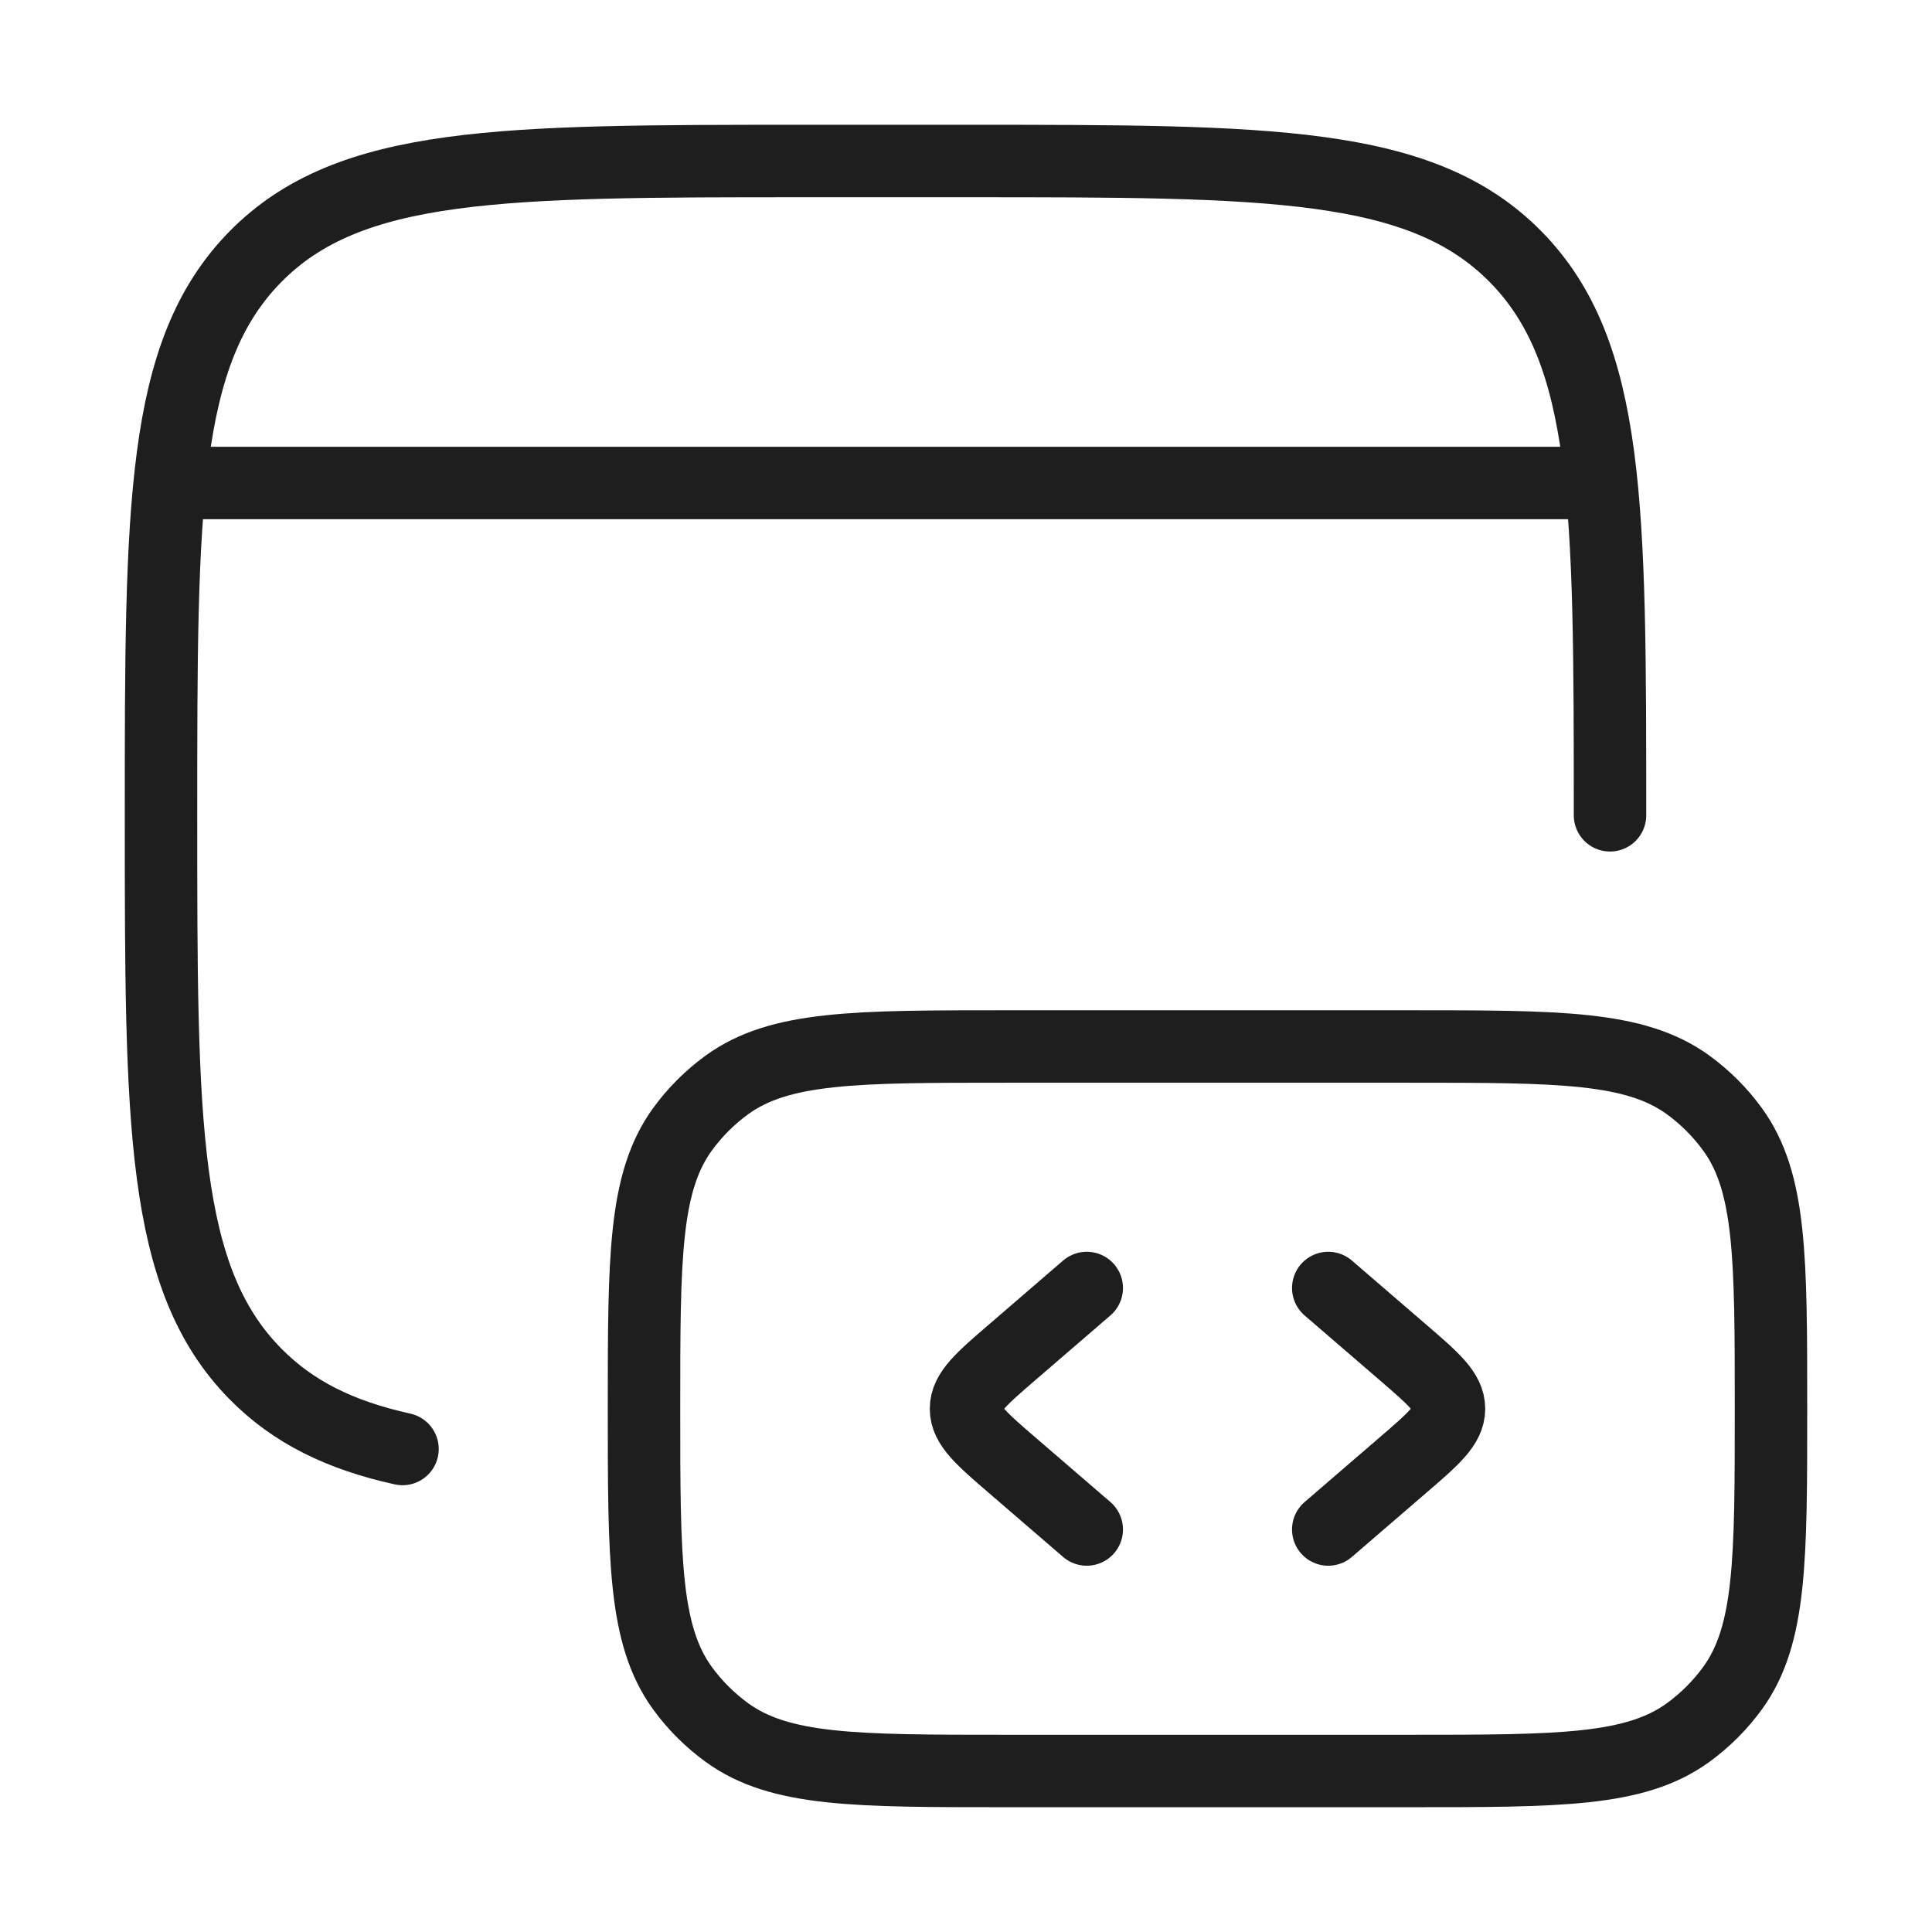
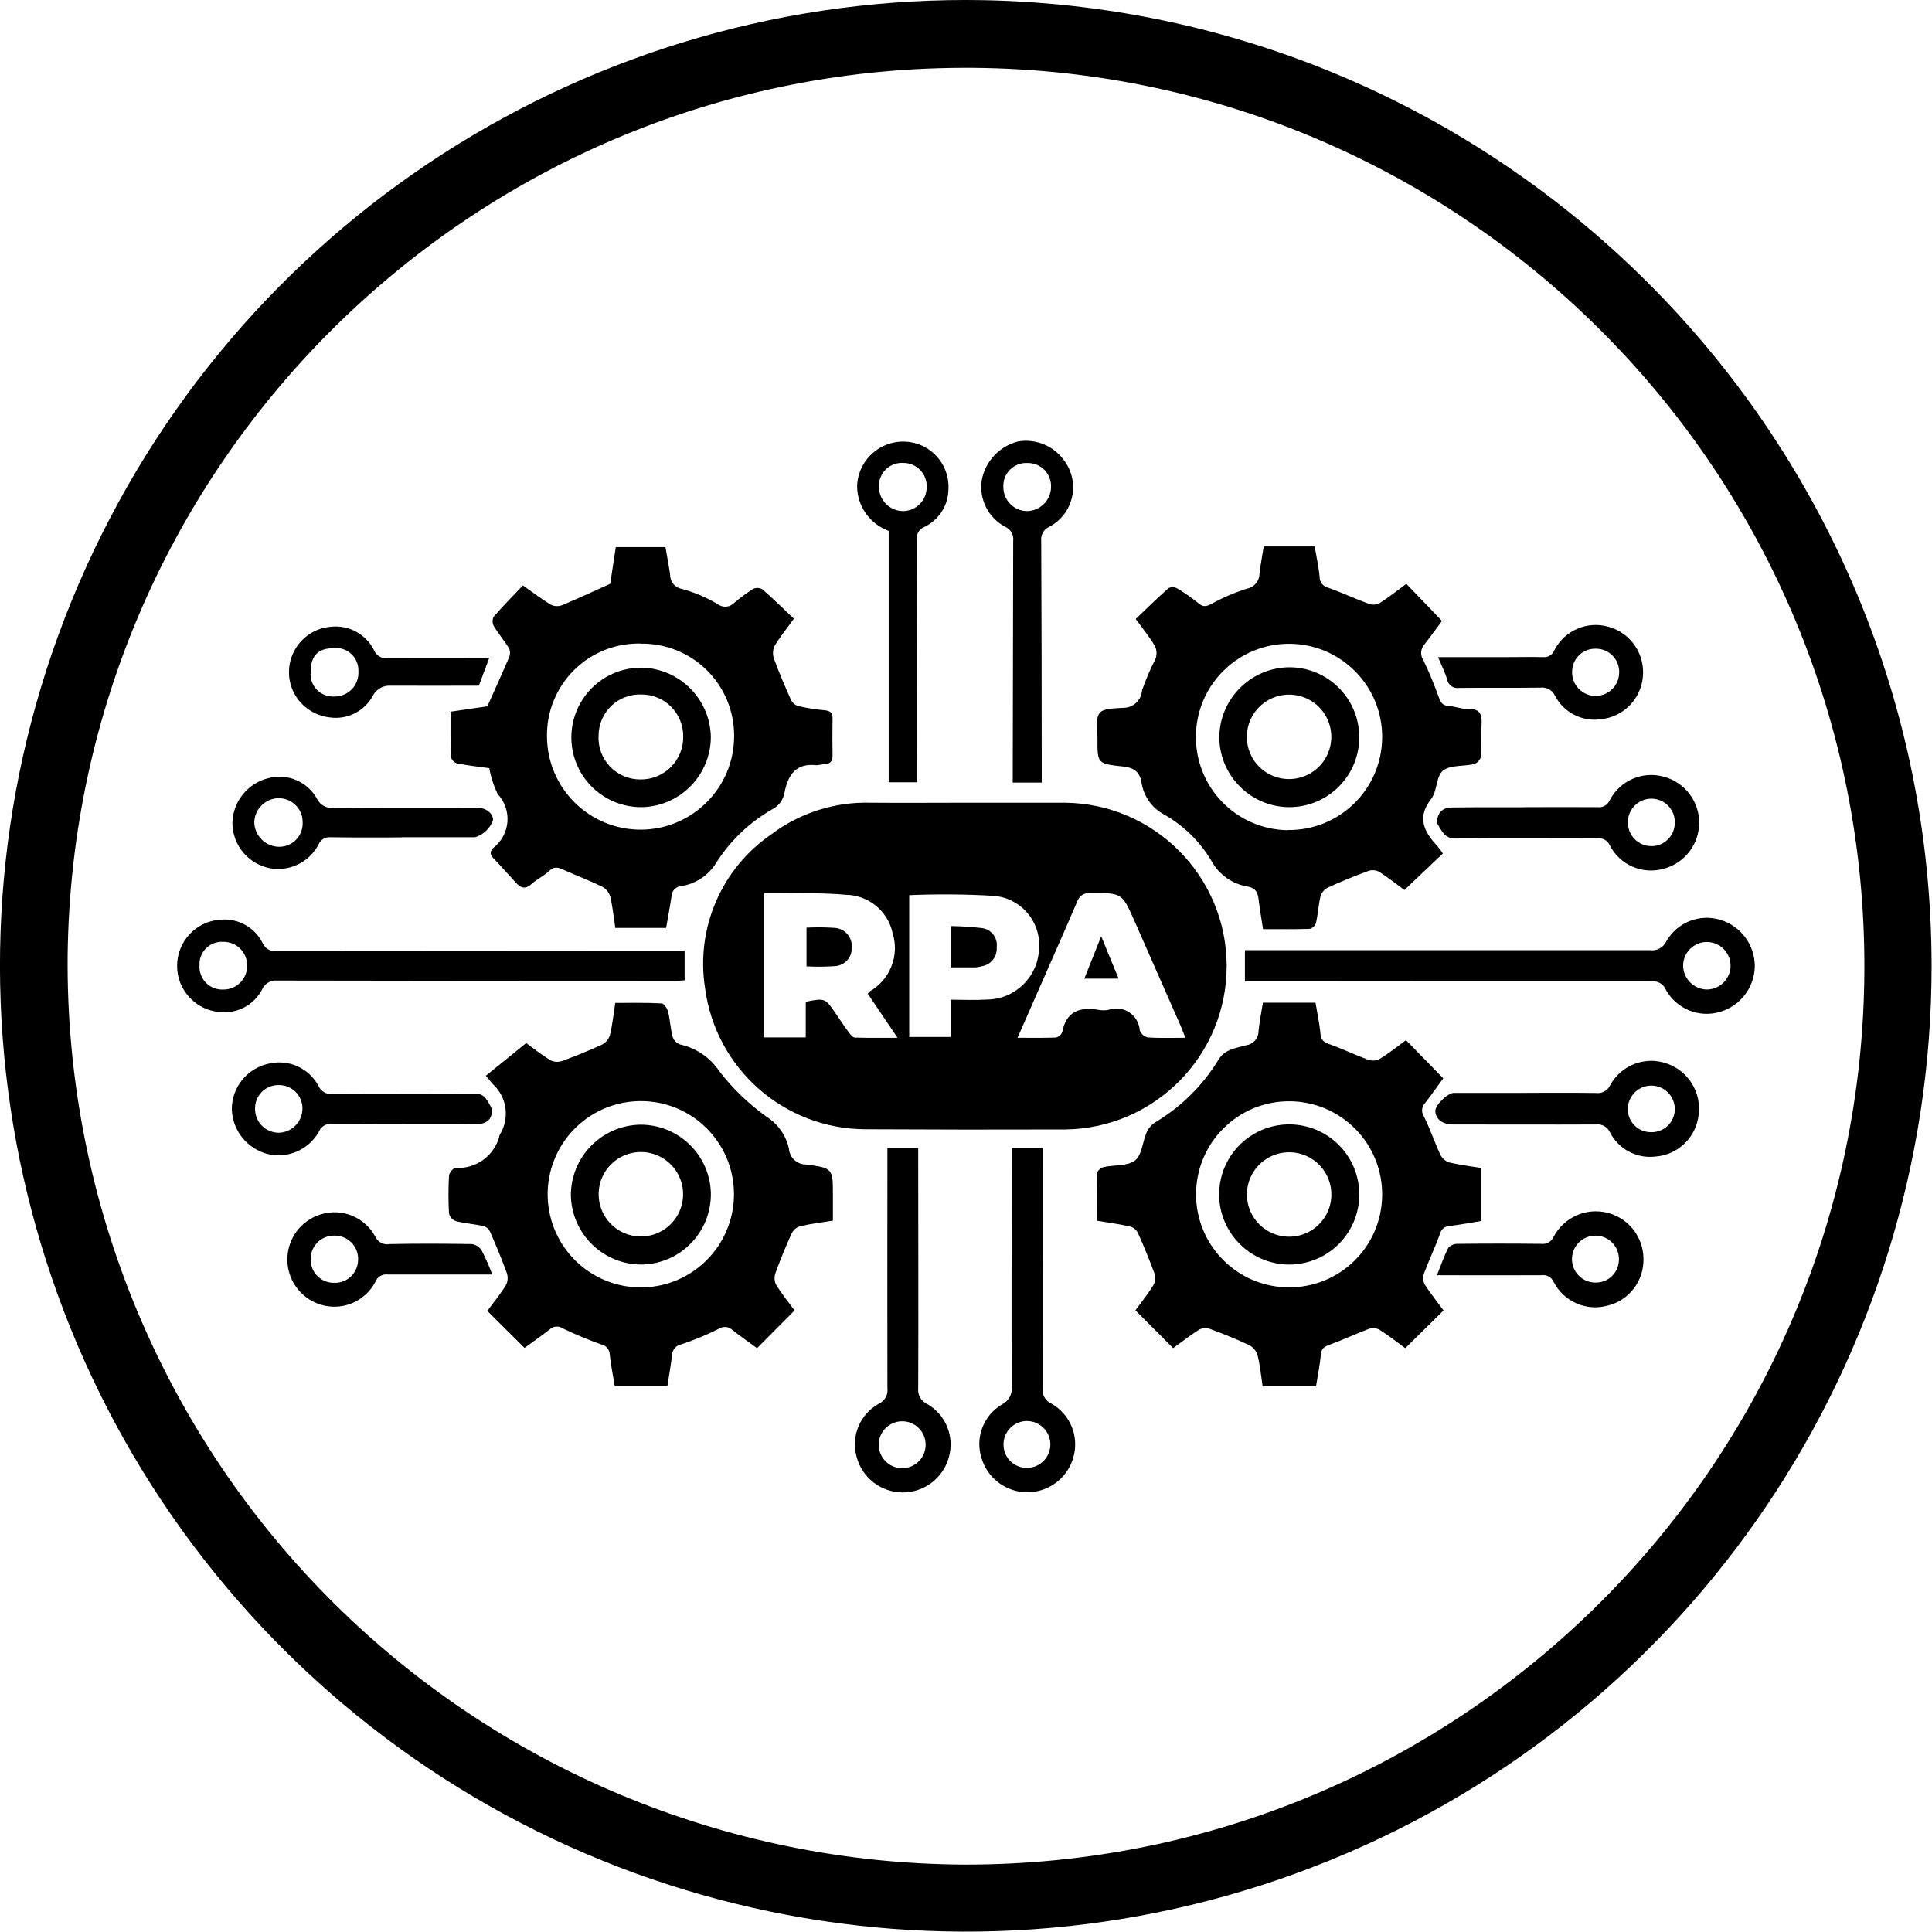
- <svg xmlns="http://www.w3.org/2000/svg" width="80" height="80" viewBox="0 0 80 80" fill="none">
-   <path d="M66.667 33.76C66.667 20.987 66.667 14.603 62.76 10.633C58.853 6.663 52.57 6.667 40 6.667H33.333C20.763 6.667 14.477 6.667 10.573 10.633C6.67 14.6 6.667 20.987 6.667 33.76C6.667 46.533 6.667 52.917 10.573 56.887C12.14 58.477 14.087 59.43 16.667 60" stroke="#1E1E1E" stroke-width="3" stroke-linecap="round" stroke-linejoin="round" />
-   <path d="M73.333 58.333C73.333 52.083 73.333 48.96 71.743 46.767C71.229 46.059 70.607 45.437 69.9 44.923C67.707 43.333 64.583 43.333 58.333 43.333H41.667C35.417 43.333 32.293 43.333 30.1 44.923C29.393 45.437 28.771 46.059 28.257 46.767C26.667 48.963 26.667 52.087 26.667 58.333C26.667 64.58 26.667 67.707 28.257 69.9C28.772 70.608 29.395 71.23 30.103 71.743C32.293 73.333 35.417 73.333 41.667 73.333H58.333C64.583 73.333 67.707 73.333 69.9 71.743C70.607 71.229 71.229 70.607 71.743 69.9C73.333 67.707 73.333 64.583 73.333 58.333Z" stroke="#1E1E1E" stroke-width="3" stroke-linecap="round" stroke-linejoin="round" />
-   <path d="M55 53.333L58.067 55.977C59.357 57.087 60 57.643 60 58.333C60 59.023 59.357 59.58 58.067 60.69L55 63.333M45 53.333L41.933 55.977C40.643 57.087 40 57.643 40 58.333C40 59.023 40.643 59.58 41.933 60.69L45 63.333M8.333 20H65" stroke="#1E1E1E" stroke-width="3" stroke-linecap="round" stroke-linejoin="round" />
+ <svg xmlns="http://www.w3.org/2000/svg" width="77.758" height="77.774" viewBox="0 0 77.758 77.774" fill="black">
+   <g id="RPA_Logo" data-name="RPA Logo" transform="translate(0)">
+     <path id="Path_138" data-name="Path 138" d="M77.758,38.919A38.879,38.879,0,1,1,39.619.007,38.927,38.927,0,0,1,77.758,38.919M38.841,75.061A36.166,36.166,0,1,0,2.723,38.452,36.263,36.263,0,0,0,38.841,75.061" transform="translate(0 0)" />
+     <g id="Group_157" data-name="Group 157" transform="translate(7.115 17.728)">
+       <g id="Group_158" data-name="Group 158" transform="translate(0 0)">
+         <path id="Path_91" data-name="Path 91" d="M10.57,0c1.328,0,2.656,0,3.984,0a6.577,6.577,0,0,1,.022,13.153q-4.027.014-8.053-.008A6.53,6.53,0,0,1,.064,7.464a6.31,6.31,0,0,1,2.679-6.2A6.334,6.334,0,0,1,6.713,0c1.285.012,2.571,0,3.857,0ZM6.613,7.688a.724.724,0,0,1,.09-.1,2.008,2.008,0,0,0,.91-2.345A1.954,1.954,0,0,0,5.721,3.706C4.867,3.625,4,3.653,3.145,3.635c-.234,0-.467,0-.7,0V9.448H4.117V8.013c.751-.153.787-.139,1.161.406.191.279.378.562.578.835.062.085.159.2.244.2.54.018,1.08.009,1.712.009l-1.2-1.777m1.67-3.966V9.429H9.95v-1.5c.511,0,.977.026,1.439-.005a2.121,2.121,0,0,0,2.118-2.013,1.985,1.985,0,0,0-1.871-2.165,33.363,33.363,0,0,0-3.353-.024M19.4,9.462c-.086-.215-.138-.358-.2-.5q-.919-2.089-1.84-4.178c-.511-1.163-.509-1.152-1.786-1.148a.5.5,0,0,0-.533.352c-.488,1.14-.992,2.273-1.49,3.408-.293.667-.586,1.334-.908,2.066.562,0,1.052.011,1.54-.01a.352.352,0,0,0,.258-.212c.16-.856.719-1.03,1.475-.9a1.1,1.1,0,0,0,.38,0,.946.946,0,0,1,1.268.826.459.459,0,0,0,.326.283c.477.032.957.013,1.509.013" transform="translate(21.204 14.586)" />
+         <path id="Path_92" data-name="Path 92" d="M6.683,0H8.8c.07.43.163.842.2,1.26.023.268.156.337.38.417.516.184,1.012.426,1.526.615a.612.612,0,0,0,.468-.021c.371-.229.713-.5,1.068-.763l1.5,1.536c-.222.3-.469.659-.734,1a.419.419,0,0,0-.049.524c.249.5.429,1.04.666,1.55a.617.617,0,0,0,.354.312c.421.1.855.152,1.3.225V8.786c-.438.071-.865.153-1.3.206a.4.4,0,0,0-.368.317c-.2.541-.446,1.063-.647,1.6a.56.56,0,0,0,.033.437c.235.366.51.707.758,1.043l-1.542,1.519c-.315-.23-.669-.509-1.048-.75a.556.556,0,0,0-.432-.022c-.526.2-1.036.44-1.564.632-.209.076-.33.146-.353.392-.039.42-.124.835-.195,1.28H6.67c-.062-.411-.1-.831-.2-1.237a.684.684,0,0,0-.324-.409c-.519-.247-1.055-.463-1.6-.663a.557.557,0,0,0-.432.031c-.369.233-.714.506-1.044.745L1.55,12.384c.227-.312.5-.652.73-1.021a.62.62,0,0,0,.032-.475c-.2-.542-.418-1.075-.652-1.6a.512.512,0,0,0-.293-.271C.929,8.916.482,8.857,0,8.776c0-.655-.01-1.289.012-1.921,0-.085.158-.216.262-.239.426-.094.96-.028,1.262-.266.281-.222.3-.76.472-1.145a.938.938,0,0,1,.347-.394A7.4,7.4,0,0,0,4.89,2.3c.258-.432.722-.474,1.127-.589a.571.571,0,0,0,.49-.573C6.542.763,6.621.391,6.683,0m4.8,7.737A3.746,3.746,0,1,0,7.716,11.46a3.735,3.735,0,0,0,3.767-3.723" transform="translate(37.042 22.636)" />
+         <path id="Path_93" data-name="Path 93" d="M15.48,8.764c-.473.077-.907.13-1.33.228a.561.561,0,0,0-.332.283c-.238.524-.458,1.058-.654,1.6a.621.621,0,0,0,.026.476c.229.368.505.707.743,1.03L12.423,13.9c-.307-.225-.651-.466-.983-.723a.441.441,0,0,0-.558-.057,11.051,11.051,0,0,1-1.518.629A.457.457,0,0,0,9,14.185c-.047.406-.12.809-.187,1.24H6.694c-.068-.411-.156-.837-.2-1.267a.427.427,0,0,0-.341-.408A15.422,15.422,0,0,1,4.594,13.1a.415.415,0,0,0-.522.047c-.331.262-.681.5-1.01.742L1.564,12.4c.244-.33.521-.668.75-1.036a.63.63,0,0,0,.037-.484c-.205-.568-.44-1.125-.681-1.679a.413.413,0,0,0-.248-.215c-.371-.08-.754-.109-1.122-.2A.445.445,0,0,1,.022,8.48a13.233,13.233,0,0,1,0-1.524c.007-.115.17-.315.262-.315a1.711,1.711,0,0,0,1.78-1.332,1.609,1.609,0,0,0-.27-2.032c-.07-.068-.124-.152-.287-.346L3.129,1.617c.252.183.593.455.961.684a.61.61,0,0,0,.468.042c.552-.2,1.1-.422,1.631-.668A.637.637,0,0,0,6.5,1.3C6.6.89,6.642.47,6.715,0,7.342,0,7.961-.012,8.578.02c.1,0,.232.209.265.342.082.326.092.67.179.995a.5.5,0,0,0,.3.316A2.545,2.545,0,0,1,10.9,2.747,9.127,9.127,0,0,0,12.8,4.58a2.036,2.036,0,0,1,.907,1.293.681.681,0,0,0,.684.632c1.087.143,1.085.159,1.085,1.236,0,.324,0,.647,0,1.024M7.724,3.954a3.75,3.75,0,1,0,3.769,3.711A3.745,3.745,0,0,0,7.724,3.954" transform="translate(10.938 22.644)" />
+         <path id="Path_94" data-name="Path 94" d="M6.687,15.41c-.064-.421-.132-.807-.179-1.2-.033-.277-.116-.457-.437-.517A2.023,2.023,0,0,1,4.615,12.67,5.192,5.192,0,0,0,2.7,10.79a1.743,1.743,0,0,1-.905-1.285c-.08-.467-.338-.6-.762-.647C.017,8.749.015,8.735.022,7.729c0-.349-.089-.791.085-1.02.15-.2.615-.184.946-.211a.748.748,0,0,0,.761-.7,10.19,10.19,0,0,1,.544-1.271.676.676,0,0,0-.023-.515c-.212-.359-.479-.685-.773-1.091C2,2.5,2.433,2.077,2.884,1.677a.393.393,0,0,1,.355.018,7.13,7.13,0,0,1,.856.6c.19.158.318.12.521.014A7.987,7.987,0,0,1,6.037,1.7a.613.613,0,0,0,.506-.6c.043-.361.111-.72.171-1.1H8.764c.067.4.162.809.2,1.222a.44.44,0,0,0,.35.442c.54.193,1.062.436,1.6.635a.577.577,0,0,0,.441,0c.379-.239.732-.52,1.1-.793L13.891,3c-.215.289-.458.628-.716.956a.512.512,0,0,0-.038.617,14.954,14.954,0,0,1,.631,1.516c.077.218.166.32.4.336.266.017.53.13.792.121.482-.015.547.236.523.631-.026.422.014.849-.019,1.271a.447.447,0,0,1-.273.313c-.423.1-.959.029-1.26.266-.28.221-.228.821-.474,1.135-.608.778-.266,1.349.269,1.929a3.052,3.052,0,0,1,.2.271l-1.549,1.47c-.282-.207-.632-.486-1.005-.727a.56.56,0,0,0-.436-.044q-.83.305-1.637.672a.583.583,0,0,0-.295.338c-.087.355-.105.726-.185,1.084a.369.369,0,0,1-.249.241c-.619.021-1.238.011-1.89.011m1-3.99A3.749,3.749,0,1,0,3.985,7.6a3.745,3.745,0,0,0,3.7,3.824" transform="translate(37.043 4.268)" />
+         <path id="Path_95" data-name="Path 95" d="M8.679,15.33H6.632c-.066-.429-.106-.847-.2-1.25a.682.682,0,0,0-.319-.406c-.512-.25-1.047-.45-1.567-.684-.206-.093-.366-.151-.567.04-.22.209-.51.344-.738.548-.247.22-.426.129-.606-.064-.292-.314-.571-.639-.87-.946-.151-.154-.226-.29-.042-.461A1.469,1.469,0,0,0,1.9,9.943,3.906,3.906,0,0,1,1.56,8.9C1.131,8.84.688,8.792.252,8.706a.375.375,0,0,1-.238-.265C-.008,7.837,0,7.233,0,6.625l1.482-.216c.309-.69.6-1.329.876-1.976a.447.447,0,0,0,0-.354c-.188-.307-.425-.584-.611-.891a.421.421,0,0,1-.016-.38c.382-.441.793-.856,1.181-1.266.424.3.764.56,1.131.779a.571.571,0,0,0,.448.016c.637-.265,1.263-.558,1.937-.862L6.652,0h2c.061.357.133.734.188,1.113a.567.567,0,0,0,.474.57,5.758,5.758,0,0,1,1.451.619.5.5,0,0,0,.668-.071,7.569,7.569,0,0,1,.737-.545.413.413,0,0,1,.381.01c.435.378.845.784,1.271,1.188-.3.41-.57.744-.786,1.111a.689.689,0,0,0-.009.518c.2.546.43,1.083.668,1.614a.5.5,0,0,0,.282.268,7.722,7.722,0,0,0,1.074.172c.227.021.332.095.327.333q-.013.741,0,1.483c0,.227-.072.344-.312.346a3.053,3.053,0,0,1-.329.052c-.854-.1-1.163.411-1.3,1.136a.92.92,0,0,1-.481.635,6.479,6.479,0,0,0-2.263,2.159,2.012,2.012,0,0,1-1.408.936.421.421,0,0,0-.388.4c-.062.426-.144.849-.219,1.28M7.662,3.883a3.685,3.685,0,0,0-3.78,3.744,3.767,3.767,0,1,0,7.534-.04,3.7,3.7,0,0,0-3.754-3.7" transform="translate(11.022 4.296)" />
+         <path id="Path_96" data-name="Path 96" d="M0,2.551V1.3H.485Q8.393,1.3,16.3,1.3a.633.633,0,0,0,.665-.36,1.87,1.87,0,0,1,2.19-.856,1.947,1.947,0,0,1,1.371,1.843,1.945,1.945,0,0,1-1.408,1.857,1.874,1.874,0,0,1-2.176-.9.556.556,0,0,0-.593-.329Q8.677,2.56,1,2.551H0m19.55-.643a.955.955,0,1,0-1.91.034.974.974,0,0,0,.954.94.963.963,0,0,0,.957-.974" transform="translate(43 19.223)" />
+         <path id="Path_97" data-name="Path 97" d="M20.445,1.255V2.45c-.148.008-.285.022-.421.022q-7.989,0-15.977-.014a.6.6,0,0,0-.611.361,1.712,1.712,0,0,1-1.668.911A1.865,1.865,0,0,1,1.779.006a1.721,1.721,0,0,1,1.687.96.522.522,0,0,0,.559.3q7.883-.009,15.765-.01h.655M1.857,2.82a.952.952,0,0,0,.978-.953A.948.948,0,0,0,1.873.9a.9.9,0,0,0-.957.951.914.914,0,0,0,.942.97" transform="translate(0 19.286)" />
+         <path id="Path_98" data-name="Path 98" d="M1.306,0h1.24c0,.171,0,.321,0,.472,0,3.065.01,6.129,0,9.194a.6.6,0,0,0,.349.625,1.883,1.883,0,0,1,.894,2.141,1.924,1.924,0,0,1-3.7.065A1.851,1.851,0,0,1,.9,10.331.714.714,0,0,0,1.3,9.6c-.012-3.036,0-6.073,0-9.109,0-.153,0-.305,0-.494m.632,12.882a.943.943,0,1,0-.961-.918.934.934,0,0,0,.961.918" transform="translate(32.311 28.483)" />
+         <path id="Path_99" data-name="Path 99" d="M1.31,0H2.543c0,.171,0,.322,0,.473,0,3.066.013,6.132,0,9.2A.618.618,0,0,0,2.9,10.3a1.874,1.874,0,0,1,.876,2.147,1.922,1.922,0,0,1-3.712-.015,1.868,1.868,0,0,1,.892-2.14.6.6,0,0,0,.347-.629c-.008-3.052,0-6.1,0-9.155,0-.154,0-.308,0-.5m.628,12.878a.945.945,0,0,0-.006-1.889.945.945,0,1,0,.006,1.889" transform="translate(27.305 28.489)" />
+         <path id="Path_100" data-name="Path 100" d="M2.434,13.775H1.268c0-.207,0-.386,0-.566q.007-4.581.018-9.161A.543.543,0,0,0,.968,3.48,1.813,1.813,0,0,1,.017,1.619,1.977,1.977,0,0,1,1.489.042,1.883,1.883,0,0,1,3.322.791a1.794,1.794,0,0,1-.583,2.687.545.545,0,0,0-.325.562q.02,4.517.02,9.034c0,.223,0,.445,0,.7M.89,1.887a.963.963,0,0,0,.96.959.982.982,0,0,0,.96-.973A.933.933,0,0,0,1.858.91a.922.922,0,0,0-.968.976" transform="translate(32.386 0)" />
+         <path id="Path_101" data-name="Path 101" d="M1.272,3.626A1.931,1.931,0,0,1,0,1.818,1.855,1.855,0,0,1,2.727.25a1.831,1.831,0,0,1,.95,1.721A1.7,1.7,0,0,1,2.7,3.47a.476.476,0,0,0-.294.511q.018,4.6.018,9.192c0,.181,0,.362,0,.573H1.272V3.626M1.852.89a.923.923,0,0,0-.972.978.977.977,0,0,0,.969.961A.959.959,0,0,0,2.8,1.9.937.937,0,0,0,1.852.89" transform="translate(27.388 0.017)" />
+         <path id="Path_102" data-name="Path 102" d="M3.676,1.286c.932,0,1.864-.009,2.8.006A.546.546,0,0,0,7.038.981,1.879,1.879,0,0,1,9.328.109,1.917,1.917,0,0,1,10.6,2.171a1.888,1.888,0,0,1-1.742,1.68A1.812,1.812,0,0,1,7.03,2.874a.54.54,0,0,0-.562-.315c-1.921.009-3.841,0-5.762,0-.413,0-.688-.211-.705-.536-.012-.238.488-.734.752-.735.975,0,1.949,0,2.924,0ZM8.684,2.87a.931.931,0,0,0,.958-.919A.946.946,0,1,0,7.75,1.93a.927.927,0,0,0,.934.94" transform="translate(50.664 24.979)" />
+         <path id="Path_103" data-name="Path 103" d="M3.529,1.295c.975,0,1.95-.006,2.924,0a.473.473,0,0,0,.5-.278A1.877,1.877,0,0,1,9.14.072a1.916,1.916,0,0,1-.008,3.7,1.861,1.861,0,0,1-2.183-.953.474.474,0,0,0-.5-.267c-1.907,0-3.814-.015-5.721.006-.436,0-.536-.323-.7-.572-.067-.1,0-.35.091-.477a.563.563,0,0,1,.4-.2c1-.016,2.006-.009,3.009-.009Zm5.1,1.569a.941.941,0,0,0,.944-.936.945.945,0,1,0-1.889,0,.943.943,0,0,0,.945.934" transform="translate(50.733 13.47)" />
+         <path id="Path_104" data-name="Path 104" d="M6.958,2.488c-.974,0-1.949.008-2.923-.005a.5.5,0,0,0-.524.3,1.859,1.859,0,0,1-2.112.9A1.922,1.922,0,0,1,0,1.9,1.874,1.874,0,0,1,1.5.054,1.791,1.791,0,0,1,3.486.947a.562.562,0,0,0,.589.334c1.906-.011,3.812,0,5.718-.018.42,0,.5.318.651.555a.545.545,0,0,1-.073.473.565.565,0,0,1-.407.191c-1,.016-2,.008-3.007.008ZM2.844,1.869a.942.942,0,0,0-.971-.95A.936.936,0,0,0,.936,1.9a.957.957,0,0,0,.949.939.978.978,0,0,0,.958-.972" transform="translate(2.217 25.033)" />
+         <path id="Path_105" data-name="Path 105" d="M6.8,2.436c-.946,0-1.891.007-2.837-.006a.473.473,0,0,0-.493.285,1.836,1.836,0,0,1-1.926.968A1.865,1.865,0,0,1,0,1.854,1.9,1.9,0,0,1,1.468.045,1.726,1.726,0,0,1,3.415.9a.647.647,0,0,0,.64.345c1.919-.017,3.839-.009,5.759-.009.382,0,.681.222.679.5a1.11,1.11,0,0,1-.726.694q-1.482,0-2.964,0M2.827,1.81a.962.962,0,0,0-.96-.954,1,1,0,0,0-.987.957,1.01,1.01,0,0,0,1.033,1,.942.942,0,0,0,.914-1" transform="translate(2.241 13.547)" />
+         <path id="Path_106" data-name="Path 106" d="M0,2.575c.162-.406.284-.766.454-1.1a.482.482,0,0,1,.369-.166q1.7-.02,3.392,0A.469.469,0,0,0,4.7,1.019a1.919,1.919,0,0,1,3.614.892A1.894,1.894,0,0,1,6.854,3.8,1.876,1.876,0,0,1,4.7,2.843a.465.465,0,0,0-.5-.271c-1.384.007-2.769,0-4.209,0m7.335-.647a.945.945,0,1,0-.931.943.925.925,0,0,0,.931-.943" transform="translate(50.73 31.035)" />
+         <path id="Path_107" data-name="Path 107" d="M0,1.3H2.788c.48,0,.96-.012,1.44,0a.438.438,0,0,0,.455-.279A1.874,1.874,0,0,1,6.871.08,1.9,1.9,0,0,1,8.244,2.113,1.885,1.885,0,0,1,6.555,3.8a1.791,1.791,0,0,1-1.844-.943.575.575,0,0,0-.6-.329c-1.087.014-2.174,0-3.26.011A.42.42,0,0,1,.367,2.2C.284,1.916.147,1.651,0,1.3M6.356.961a.925.925,0,0,0-.958.92.947.947,0,0,0,1.893.067A.932.932,0,0,0,6.356.961" transform="translate(50.774 7.425)" />
+         <path id="Path_108" data-name="Path 108" d="M8.239,2.5c-1.445,0-2.829,0-4.213,0a.461.461,0,0,0-.489.285,1.862,1.862,0,0,1-2.069.965A1.9,1.9,0,0,1,1.356.073,1.86,1.86,0,0,1,3.522.965a.531.531,0,0,0,.591.31c1.1-.023,2.2-.019,3.306,0a.56.56,0,0,1,.392.257,9.554,9.554,0,0,1,.427.963m-5.4-.614A.94.94,0,0,0,1.864.934a.94.94,0,0,0-.938.936.932.932,0,0,0,.949.965.929.929,0,0,0,.96-.952" transform="translate(4.464 31.078)" />
+         <path id="Path_109" data-name="Path 109" d="M8.093,1.263,7.677,2.378c-1.174,0-2.358.007-3.542,0a.751.751,0,0,0-.732.418,1.7,1.7,0,0,1-1.736.859A1.858,1.858,0,0,1,.249,2.7,1.834,1.834,0,0,1,1.7.008,1.735,1.735,0,0,1,3.464.965a.506.506,0,0,0,.552.3c1.339-.007,2.679,0,4.077,0M.906,1.814a.9.9,0,0,0,.935,1A.956.956,0,0,0,2.827,1.8.9.9,0,0,0,1.8.87Q.9.877.906,1.814" transform="translate(4.486 7.496)" />
+         <path id="Path_131" data-name="Path 131" d="M0,1.572V.014a9.207,9.207,0,0,1,1.15.01.73.73,0,0,1,.67.79.713.713,0,0,1-.667.747A9.207,9.207,0,0,1,0,1.572" transform="translate(25.352 19.602)" />
+         <path id="Path_132" data-name="Path 132" d="M0,1.665V0A11.959,11.959,0,0,1,1.23.08a.688.688,0,0,1,.613.78.712.712,0,0,1-.6.757A1.215,1.215,0,0,1,1,1.663c-.322.005-.644,0-1,0" transform="translate(31.165 19.551)" />
+         <path id="Path_133" data-name="Path 133" d="M1.375,1.706H0L.68,0l.7,1.706" transform="translate(36.535 19.962)" />
+         <path id="Path_134" data-name="Path 134" d="M2.788,5.643A2.834,2.834,0,0,1,0,2.819,2.822,2.822,0,1,1,2.788,5.643M2.87,1.122A1.7,1.7,0,1,0,4.519,2.866,1.7,1.7,0,0,0,2.87,1.122" transform="translate(41.961 27.535)" />
+         <path id="Path_135" data-name="Path 135" d="M2.793,0A2.827,2.827,0,0,1,5.636,2.768,2.831,2.831,0,0,1,2.888,5.629,2.84,2.84,0,0,1,0,2.862,2.842,2.842,0,0,1,2.793,0M2.768,4.5a1.7,1.7,0,1,0-1.65-1.733A1.7,1.7,0,0,0,2.768,4.5" transform="translate(15.866 27.547)" />
+         <path id="Path_136" data-name="Path 136" d="M2.861,5.631A2.832,2.832,0,0,1,0,2.836,2.843,2.843,0,0,1,2.777,0a2.815,2.815,0,0,1,.084,5.63M2.816,4.5A1.7,1.7,0,1,0,1.109,2.82,1.692,1.692,0,0,0,2.816,4.5" transform="translate(41.969 9.134)" />
+         <path id="Path_137" data-name="Path 137" d="M2.812,0A2.845,2.845,0,0,1,5.6,2.778,2.839,2.839,0,0,1,2.864,5.615,2.808,2.808,0,1,1,2.812,0M2.8,1.08a1.659,1.659,0,0,0-1.72,1.64A1.675,1.675,0,0,0,2.759,4.5a1.7,1.7,0,0,0,1.728-1.74A1.674,1.674,0,0,0,2.8,1.08" transform="translate(15.901 9.149)" />
+       </g>
+     </g>
+   </g>
</svg>
